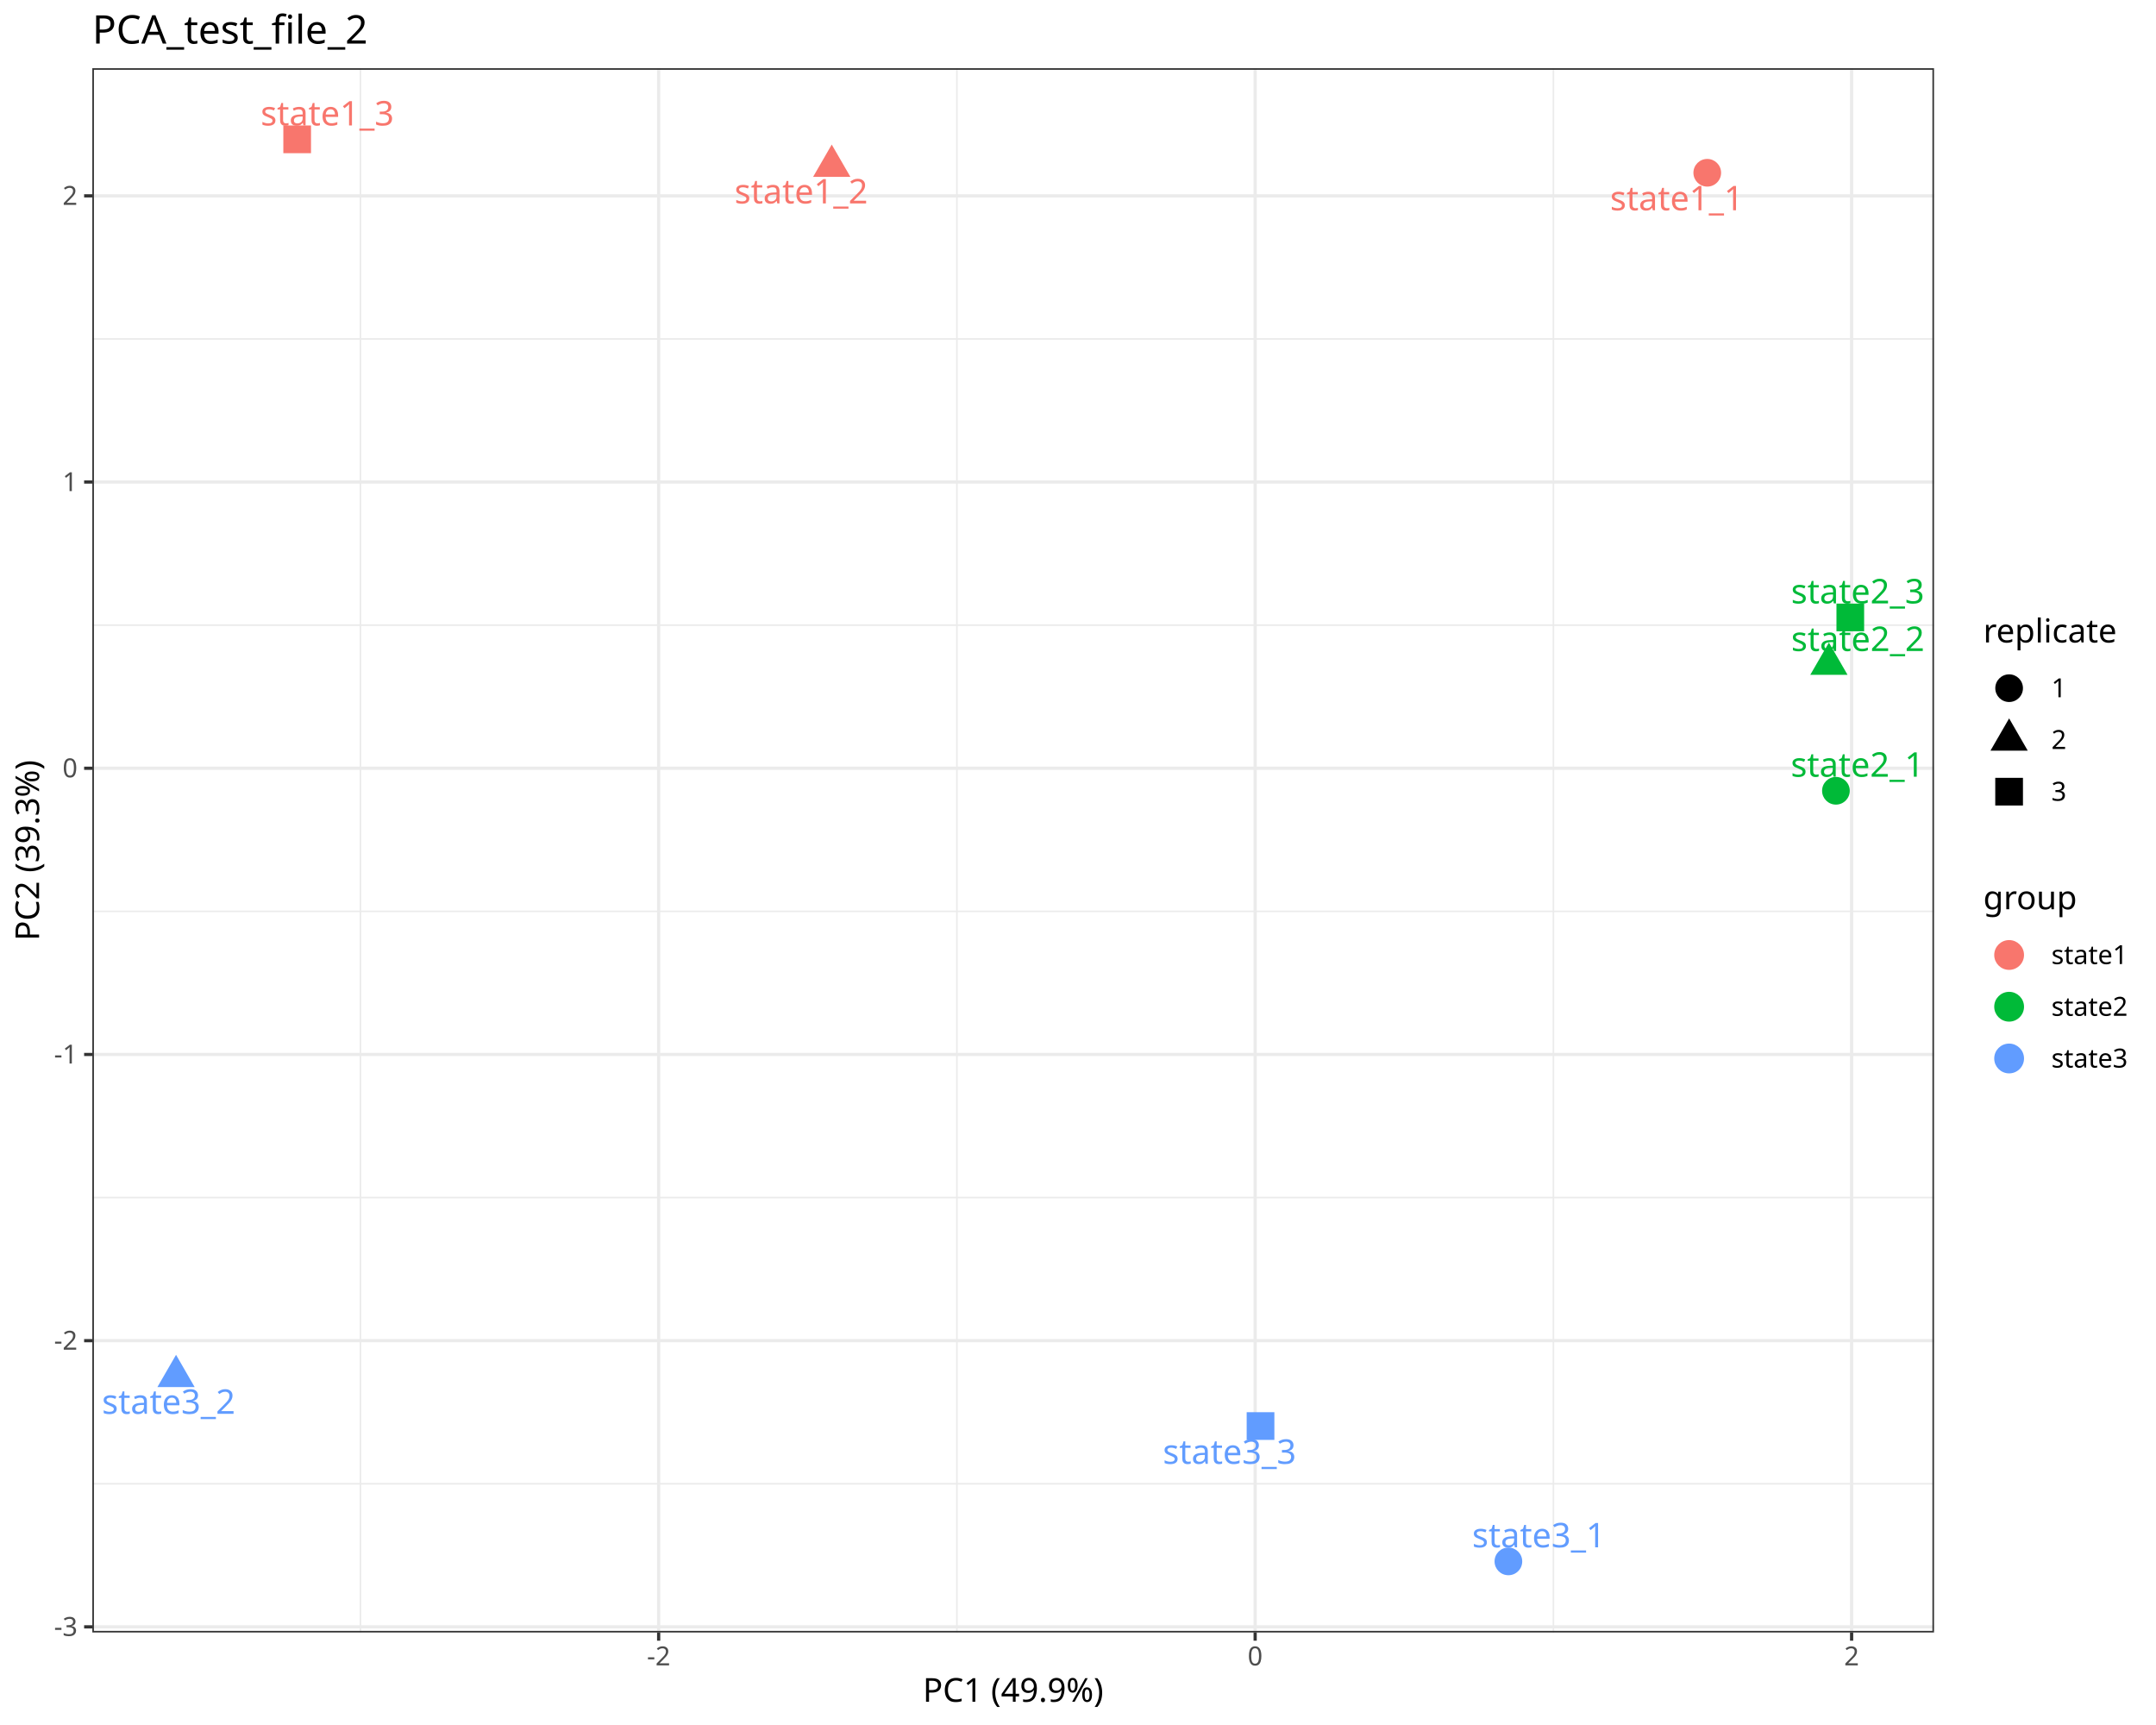
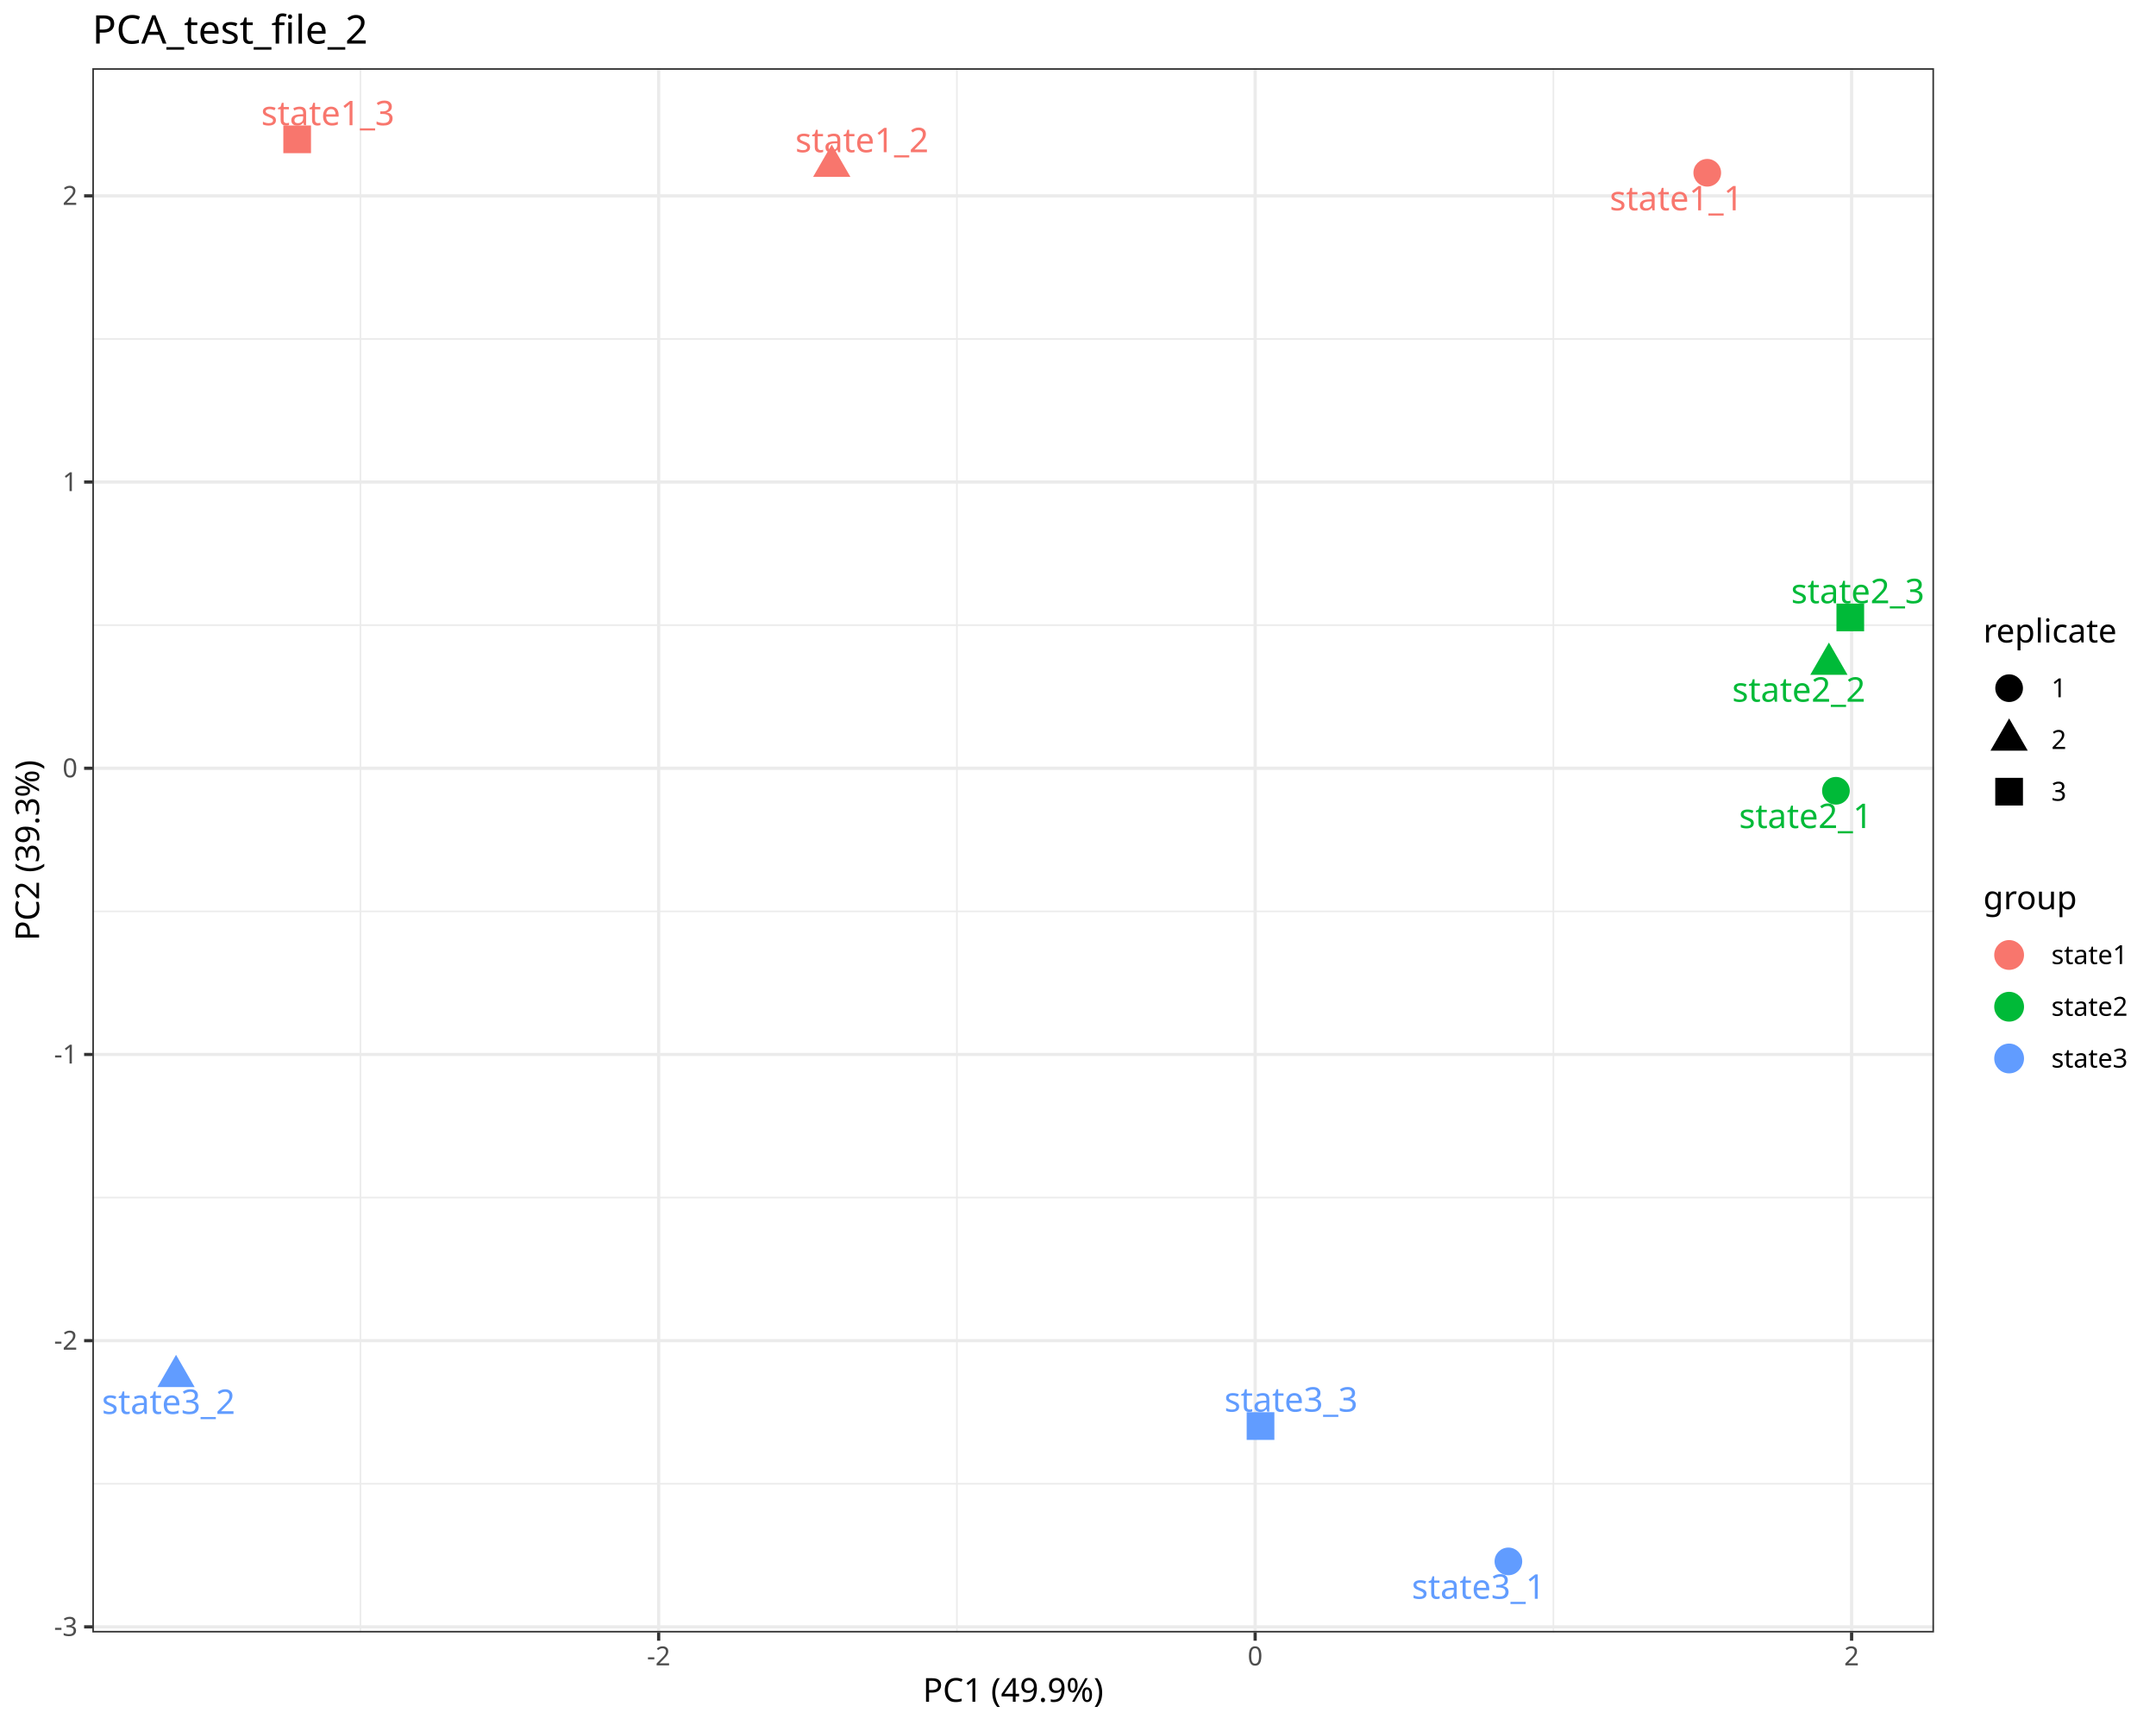
<svg xmlns="http://www.w3.org/2000/svg" class="svglite" data-engine-version="2.0" width="720.00pt" height="576.00pt" viewBox="0 0 720.00 576.00">
  <defs>
    <style type="text/css">
    .svglite line, .svglite polyline, .svglite polygon, .svglite path, .svglite rect, .svglite circle {
      fill: none;
      stroke: #000000;
      stroke-linecap: round;
      stroke-linejoin: round;
      stroke-miterlimit: 10.00;
    }
  </style>
  </defs>
  <rect width="100%" height="100%" style="stroke: none; fill: #FFFFFF;" />
  <defs>
    <clipPath id="cpMC4wMHw3MjAuMDB8MC4wMHw1NzYuMDA=">
      <rect x="0.00" y="0.00" width="720.00" height="576.00" />
    </clipPath>
  </defs>
  <g clip-path="url(#cpMC4wMHw3MjAuMDB8MC4wMHw1NzYuMDA=)">
    <rect x="0.00" y="0.00" width="720.00" height="576.00" style="stroke-width: 1.07; stroke: #FFFFFF; fill: #FFFFFF;" />
  </g>
  <defs>
    <clipPath id="cpMzAuODN8NjQ1Ljg3fDIyLjc4fDU0NS4xMQ==">
      <rect x="30.83" y="22.78" width="615.04" height="522.33" />
    </clipPath>
  </defs>
  <g clip-path="url(#cpMzAuODN8NjQ1Ljg3fDIyLjc4fDU0NS4xMQ==)">
    <rect x="30.83" y="22.78" width="615.04" height="522.33" style="stroke-width: 1.07; stroke: none; fill: #FFFFFF;" />
    <polyline points="30.83,495.45 645.87,495.45 " style="stroke-width: 0.53; stroke: #EBEBEB; stroke-linecap: butt;" />
    <polyline points="30.83,399.88 645.87,399.88 " style="stroke-width: 0.53; stroke: #EBEBEB; stroke-linecap: butt;" />
    <polyline points="30.83,304.31 645.87,304.31 " style="stroke-width: 0.53; stroke: #EBEBEB; stroke-linecap: butt;" />
    <polyline points="30.83,208.74 645.87,208.74 " style="stroke-width: 0.53; stroke: #EBEBEB; stroke-linecap: butt;" />
    <polyline points="30.83,113.18 645.87,113.18 " style="stroke-width: 0.53; stroke: #EBEBEB; stroke-linecap: butt;" />
    <polyline points="120.36,545.11 120.36,22.78 " style="stroke-width: 0.53; stroke: #EBEBEB; stroke-linecap: butt;" />
    <polyline points="319.56,545.11 319.56,22.78 " style="stroke-width: 0.53; stroke: #EBEBEB; stroke-linecap: butt;" />
    <polyline points="518.76,545.11 518.76,22.78 " style="stroke-width: 0.53; stroke: #EBEBEB; stroke-linecap: butt;" />
    <polyline points="30.83,543.23 645.87,543.23 " style="stroke-width: 1.07; stroke: #EBEBEB; stroke-linecap: butt;" />
    <polyline points="30.83,447.66 645.87,447.66 " style="stroke-width: 1.07; stroke: #EBEBEB; stroke-linecap: butt;" />
    <polyline points="30.83,352.10 645.87,352.10 " style="stroke-width: 1.07; stroke: #EBEBEB; stroke-linecap: butt;" />
    <polyline points="30.83,256.53 645.87,256.53 " style="stroke-width: 1.07; stroke: #EBEBEB; stroke-linecap: butt;" />
    <polyline points="30.83,160.96 645.87,160.96 " style="stroke-width: 1.07; stroke: #EBEBEB; stroke-linecap: butt;" />
    <polyline points="30.83,65.39 645.87,65.39 " style="stroke-width: 1.07; stroke: #EBEBEB; stroke-linecap: butt;" />
    <polyline points="219.96,545.11 219.96,22.78 " style="stroke-width: 1.07; stroke: #EBEBEB; stroke-linecap: butt;" />
    <polyline points="419.16,545.11 419.16,22.78 " style="stroke-width: 1.07; stroke: #EBEBEB; stroke-linecap: butt;" />
    <polyline points="618.35,545.11 618.35,22.78 " style="stroke-width: 1.07; stroke: #EBEBEB; stroke-linecap: butt;" />
    <circle cx="570.14" cy="57.69" r="4.62" style="stroke-width: 0.71; stroke: none; fill: #F8766D;" />
    <polygon points="277.76,48.27 283.99,59.05 271.54,59.05 " style="stroke-width: 0.71; stroke: none; fill: #F8766D;" />
    <polygon points="94.62,51.15 103.86,51.15 103.86,41.90 94.62,41.90 " style="stroke-width: 0.71; stroke: none; fill: #F8766D;" />
    <circle cx="613.11" cy="264.05" r="4.62" style="stroke-width: 0.71; stroke: none; fill: #00BA38;" />
    <polygon points="610.77,214.56 616.99,225.34 604.54,225.34 " style="stroke-width: 0.71; stroke: none; fill: #00BA38;" />
    <polygon points="613.29,210.79 622.53,210.79 622.53,201.55 613.29,201.55 " style="stroke-width: 0.71; stroke: none; fill: #00BA38;" />
    <circle cx="503.73" cy="521.37" r="4.62" style="stroke-width: 0.71; stroke: none; fill: #619CFF;" />
    <polygon points="58.79,452.39 65.01,463.17 52.56,463.17 " style="stroke-width: 0.71; stroke: none; fill: #619CFF;" />
    <polygon points="416.33,480.80 425.58,480.80 425.58,471.55 416.33,471.55 " style="stroke-width: 0.71; stroke: none; fill: #619CFF;" />
-     <text x="559.95" y="70.22" text-anchor="middle" style="font-size: 11.38px; fill: #F8766D; font-family: sans;" textLength="43.67px" lengthAdjust="spacingAndGlyphs">state1_1</text>
-     <text x="267.56" y="67.93" text-anchor="middle" style="font-size: 11.38px; fill: #F8766D; font-family: sans;" textLength="43.67px" lengthAdjust="spacingAndGlyphs">state1_2</text>
-     <text x="109.31" y="41.89" text-anchor="middle" style="font-size: 11.38px; fill: #F8766D; font-family: sans;" textLength="43.67px" lengthAdjust="spacingAndGlyphs">state1_3</text>
-     <text x="620.30" y="259.36" text-anchor="middle" style="font-size: 11.38px; fill: #00BA38; font-family: sans;" textLength="43.67px" lengthAdjust="spacingAndGlyphs">state2_1</text>
-     <text x="620.43" y="217.38" text-anchor="middle" style="font-size: 11.38px; fill: #00BA38; font-family: sans;" textLength="43.67px" lengthAdjust="spacingAndGlyphs">state2_2</text>
-     <text x="620.39" y="201.48" text-anchor="middle" style="font-size: 11.38px; fill: #00BA38; font-family: sans;" textLength="43.67px" lengthAdjust="spacingAndGlyphs">state2_3</text>
-     <text x="513.89" y="516.68" text-anchor="middle" style="font-size: 11.38px; fill: #619CFF; font-family: sans;" textLength="43.67px" lengthAdjust="spacingAndGlyphs">state3_1</text>
-     <text x="56.31" y="472.10" text-anchor="middle" style="font-size: 11.38px; fill: #619CFF; font-family: sans;" textLength="43.67px" lengthAdjust="spacingAndGlyphs">state3_2</text>
-     <text x="410.60" y="488.79" text-anchor="middle" style="font-size: 11.38px; fill: #619CFF; font-family: sans;" textLength="43.67px" lengthAdjust="spacingAndGlyphs">state3_3</text>
+     <text x="559.83" y="70.23" text-anchor="middle" style="font-size: 11.38px; fill: #F8766D; font-family: sans;" textLength="43.67px" lengthAdjust="spacingAndGlyphs">state1_1</text>
+     <text x="287.86" y="50.83" text-anchor="middle" style="font-size: 11.38px; fill: #F8766D; font-family: sans;" textLength="43.67px" lengthAdjust="spacingAndGlyphs">state1_2</text>
+     <text x="109.48" y="41.82" text-anchor="middle" style="font-size: 11.38px; fill: #F8766D; font-family: sans;" textLength="43.67px" lengthAdjust="spacingAndGlyphs">state1_3</text>
+     <text x="603.02" y="276.51" text-anchor="middle" style="font-size: 11.38px; fill: #00BA38; font-family: sans;" textLength="43.67px" lengthAdjust="spacingAndGlyphs">state2_1</text>
+     <text x="600.71" y="234.31" text-anchor="middle" style="font-size: 11.38px; fill: #00BA38; font-family: sans;" textLength="43.67px" lengthAdjust="spacingAndGlyphs">state2_2</text>
+     <text x="620.41" y="201.43" text-anchor="middle" style="font-size: 11.38px; fill: #00BA38; font-family: sans;" textLength="43.67px" lengthAdjust="spacingAndGlyphs">state2_3</text>
+     <text x="493.73" y="533.85" text-anchor="middle" style="font-size: 11.38px; fill: #619CFF; font-family: sans;" textLength="43.67px" lengthAdjust="spacingAndGlyphs">state3_1</text>
+     <text x="56.29" y="472.13" text-anchor="middle" style="font-size: 11.38px; fill: #619CFF; font-family: sans;" textLength="43.67px" lengthAdjust="spacingAndGlyphs">state3_2</text>
+     <text x="431.15" y="471.37" text-anchor="middle" style="font-size: 11.38px; fill: #619CFF; font-family: sans;" textLength="43.67px" lengthAdjust="spacingAndGlyphs">state3_3</text>
    <rect x="30.83" y="22.78" width="615.04" height="522.33" style="stroke-width: 1.07; stroke: #333333;" />
  </g>
  <g clip-path="url(#cpMC4wMHw3MjAuMDB8MC4wMHw1NzYuMDA=)">
    <text x="25.90" y="546.26" text-anchor="end" style="font-size: 8.80px; fill: #4D4D4D; font-family: sans;" textLength="7.82px" lengthAdjust="spacingAndGlyphs">-3</text>
    <text x="25.90" y="450.69" text-anchor="end" style="font-size: 8.80px; fill: #4D4D4D; font-family: sans;" textLength="7.82px" lengthAdjust="spacingAndGlyphs">-2</text>
    <text x="25.90" y="355.12" text-anchor="end" style="font-size: 8.80px; fill: #4D4D4D; font-family: sans;" textLength="7.82px" lengthAdjust="spacingAndGlyphs">-1</text>
    <text x="25.90" y="259.56" text-anchor="end" style="font-size: 8.80px; fill: #4D4D4D; font-family: sans;" textLength="4.89px" lengthAdjust="spacingAndGlyphs">0</text>
    <text x="25.90" y="163.99" text-anchor="end" style="font-size: 8.80px; fill: #4D4D4D; font-family: sans;" textLength="4.89px" lengthAdjust="spacingAndGlyphs">1</text>
    <text x="25.90" y="68.42" text-anchor="end" style="font-size: 8.80px; fill: #4D4D4D; font-family: sans;" textLength="4.89px" lengthAdjust="spacingAndGlyphs">2</text>
    <polyline points="28.09,543.23 30.83,543.23 " style="stroke-width: 1.07; stroke: #333333; stroke-linecap: butt;" />
    <polyline points="28.09,447.66 30.83,447.66 " style="stroke-width: 1.07; stroke: #333333; stroke-linecap: butt;" />
    <polyline points="28.09,352.10 30.83,352.10 " style="stroke-width: 1.07; stroke: #333333; stroke-linecap: butt;" />
    <polyline points="28.09,256.53 30.83,256.53 " style="stroke-width: 1.07; stroke: #333333; stroke-linecap: butt;" />
    <polyline points="28.09,160.96 30.83,160.96 " style="stroke-width: 1.07; stroke: #333333; stroke-linecap: butt;" />
    <polyline points="28.09,65.39 30.83,65.39 " style="stroke-width: 1.07; stroke: #333333; stroke-linecap: butt;" />
    <polyline points="219.96,547.85 219.96,545.11 " style="stroke-width: 1.07; stroke: #333333; stroke-linecap: butt;" />
    <polyline points="419.16,547.85 419.16,545.11 " style="stroke-width: 1.07; stroke: #333333; stroke-linecap: butt;" />
    <polyline points="618.35,547.85 618.35,545.11 " style="stroke-width: 1.07; stroke: #333333; stroke-linecap: butt;" />
    <text x="219.96" y="556.10" text-anchor="middle" style="font-size: 8.80px; fill: #4D4D4D; font-family: sans;" textLength="7.82px" lengthAdjust="spacingAndGlyphs">-2</text>
    <text x="419.16" y="556.10" text-anchor="middle" style="font-size: 8.80px; fill: #4D4D4D; font-family: sans;" textLength="4.89px" lengthAdjust="spacingAndGlyphs">0</text>
    <text x="618.35" y="556.10" text-anchor="middle" style="font-size: 8.80px; fill: #4D4D4D; font-family: sans;" textLength="4.89px" lengthAdjust="spacingAndGlyphs">2</text>
    <text x="338.35" y="568.24" text-anchor="middle" style="font-size: 11.00px; font-family: sans;" textLength="62.98px" lengthAdjust="spacingAndGlyphs">PC1 (49.9%)</text>
    <text transform="translate(13.05,283.95) rotate(-90)" text-anchor="middle" style="font-size: 11.00px; font-family: sans;" textLength="62.98px" lengthAdjust="spacingAndGlyphs">PC2 (39.3%)</text>
    <rect x="656.83" y="200.34" width="52.54" height="78.13" style="stroke-width: 1.07; stroke: none; fill: #FFFFFF;" />
    <text x="662.31" y="214.53" style="font-size: 11.00px; font-family: sans;" textLength="41.58px" lengthAdjust="spacingAndGlyphs">replicate</text>
    <rect x="662.31" y="221.15" width="17.28" height="17.28" style="stroke-width: 1.07; stroke: none; fill: #FFFFFF;" />
    <circle cx="670.95" cy="229.79" r="4.62" style="stroke-width: 0.71; stroke: none; fill: #000000;" />
    <rect x="662.31" y="238.43" width="17.28" height="17.28" style="stroke-width: 1.07; stroke: none; fill: #FFFFFF;" />
    <polygon points="670.95,239.88 677.17,250.66 664.72,250.66 " style="stroke-width: 0.71; stroke: none; fill: #000000;" />
    <rect x="662.31" y="255.71" width="17.28" height="17.28" style="stroke-width: 1.07; stroke: none; fill: #FFFFFF;" />
    <polygon points="666.32,268.97 675.57,268.97 675.57,259.73 666.32,259.73 " style="stroke-width: 0.71; stroke: none; fill: #000000;" />
    <text x="685.06" y="232.82" style="font-size: 8.80px; font-family: sans;" textLength="4.89px" lengthAdjust="spacingAndGlyphs">1</text>
    <text x="685.06" y="250.10" style="font-size: 8.80px; font-family: sans;" textLength="4.89px" lengthAdjust="spacingAndGlyphs">2</text>
    <text x="685.06" y="267.38" style="font-size: 8.80px; font-family: sans;" textLength="4.89px" lengthAdjust="spacingAndGlyphs">3</text>
    <rect x="656.83" y="289.43" width="57.69" height="78.13" style="stroke-width: 1.07; stroke: none; fill: #FFFFFF;" />
    <text x="662.31" y="303.62" style="font-size: 11.00px; font-family: sans;" textLength="28.14px" lengthAdjust="spacingAndGlyphs">group</text>
    <rect x="662.31" y="310.24" width="17.28" height="17.28" style="stroke-width: 1.07; stroke: none; fill: #FFFFFF;" />
    <circle cx="670.95" cy="318.88" r="4.62" style="stroke-width: 0.71; stroke: #F8766D; fill: #F8766D;" />
    <rect x="662.31" y="327.52" width="17.28" height="17.28" style="stroke-width: 1.07; stroke: none; fill: #FFFFFF;" />
    <circle cx="670.95" cy="336.16" r="4.62" style="stroke-width: 0.71; stroke: #00BA38; fill: #00BA38;" />
    <rect x="662.31" y="344.80" width="17.28" height="17.28" style="stroke-width: 1.07; stroke: none; fill: #FFFFFF;" />
    <circle cx="670.95" cy="353.44" r="4.62" style="stroke-width: 0.71; stroke: #619CFF; fill: #619CFF;" />
    <text x="685.06" y="321.91" style="font-size: 8.80px; font-family: sans;" textLength="23.98px" lengthAdjust="spacingAndGlyphs">state1</text>
    <text x="685.06" y="339.19" style="font-size: 8.80px; font-family: sans;" textLength="23.98px" lengthAdjust="spacingAndGlyphs">state2</text>
    <text x="685.06" y="356.47" style="font-size: 8.80px; font-family: sans;" textLength="23.98px" lengthAdjust="spacingAndGlyphs">state3</text>
    <text x="30.83" y="14.56" style="font-size: 13.20px; font-family: sans;" textLength="94.67px" lengthAdjust="spacingAndGlyphs">PCA_test_file_2</text>
  </g>
</svg>
